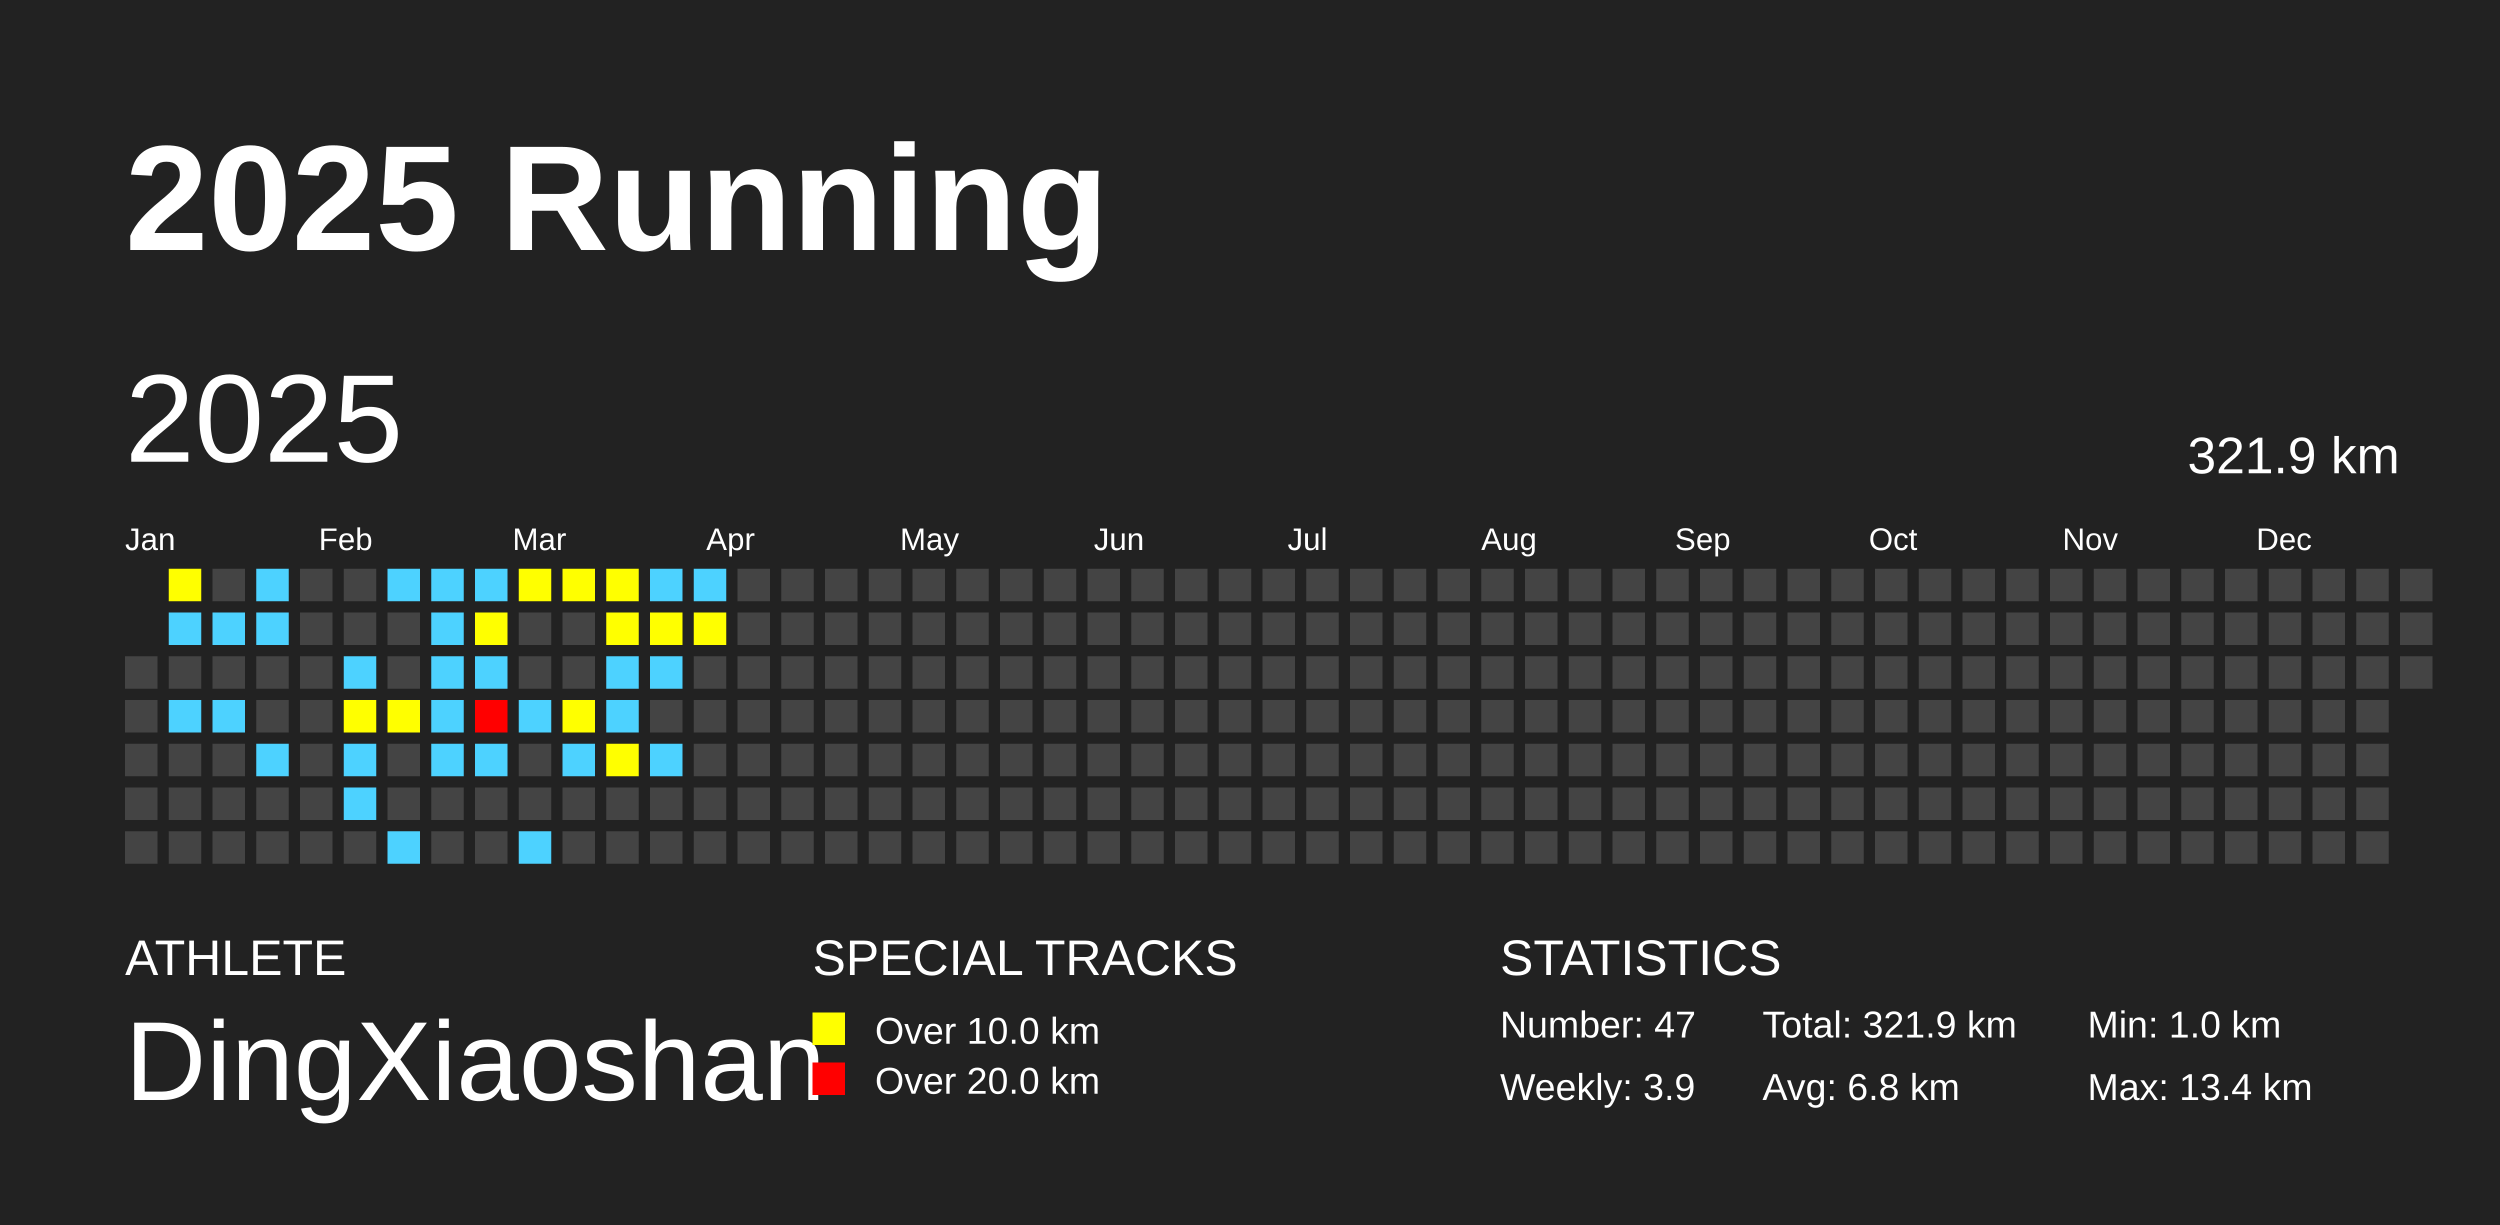
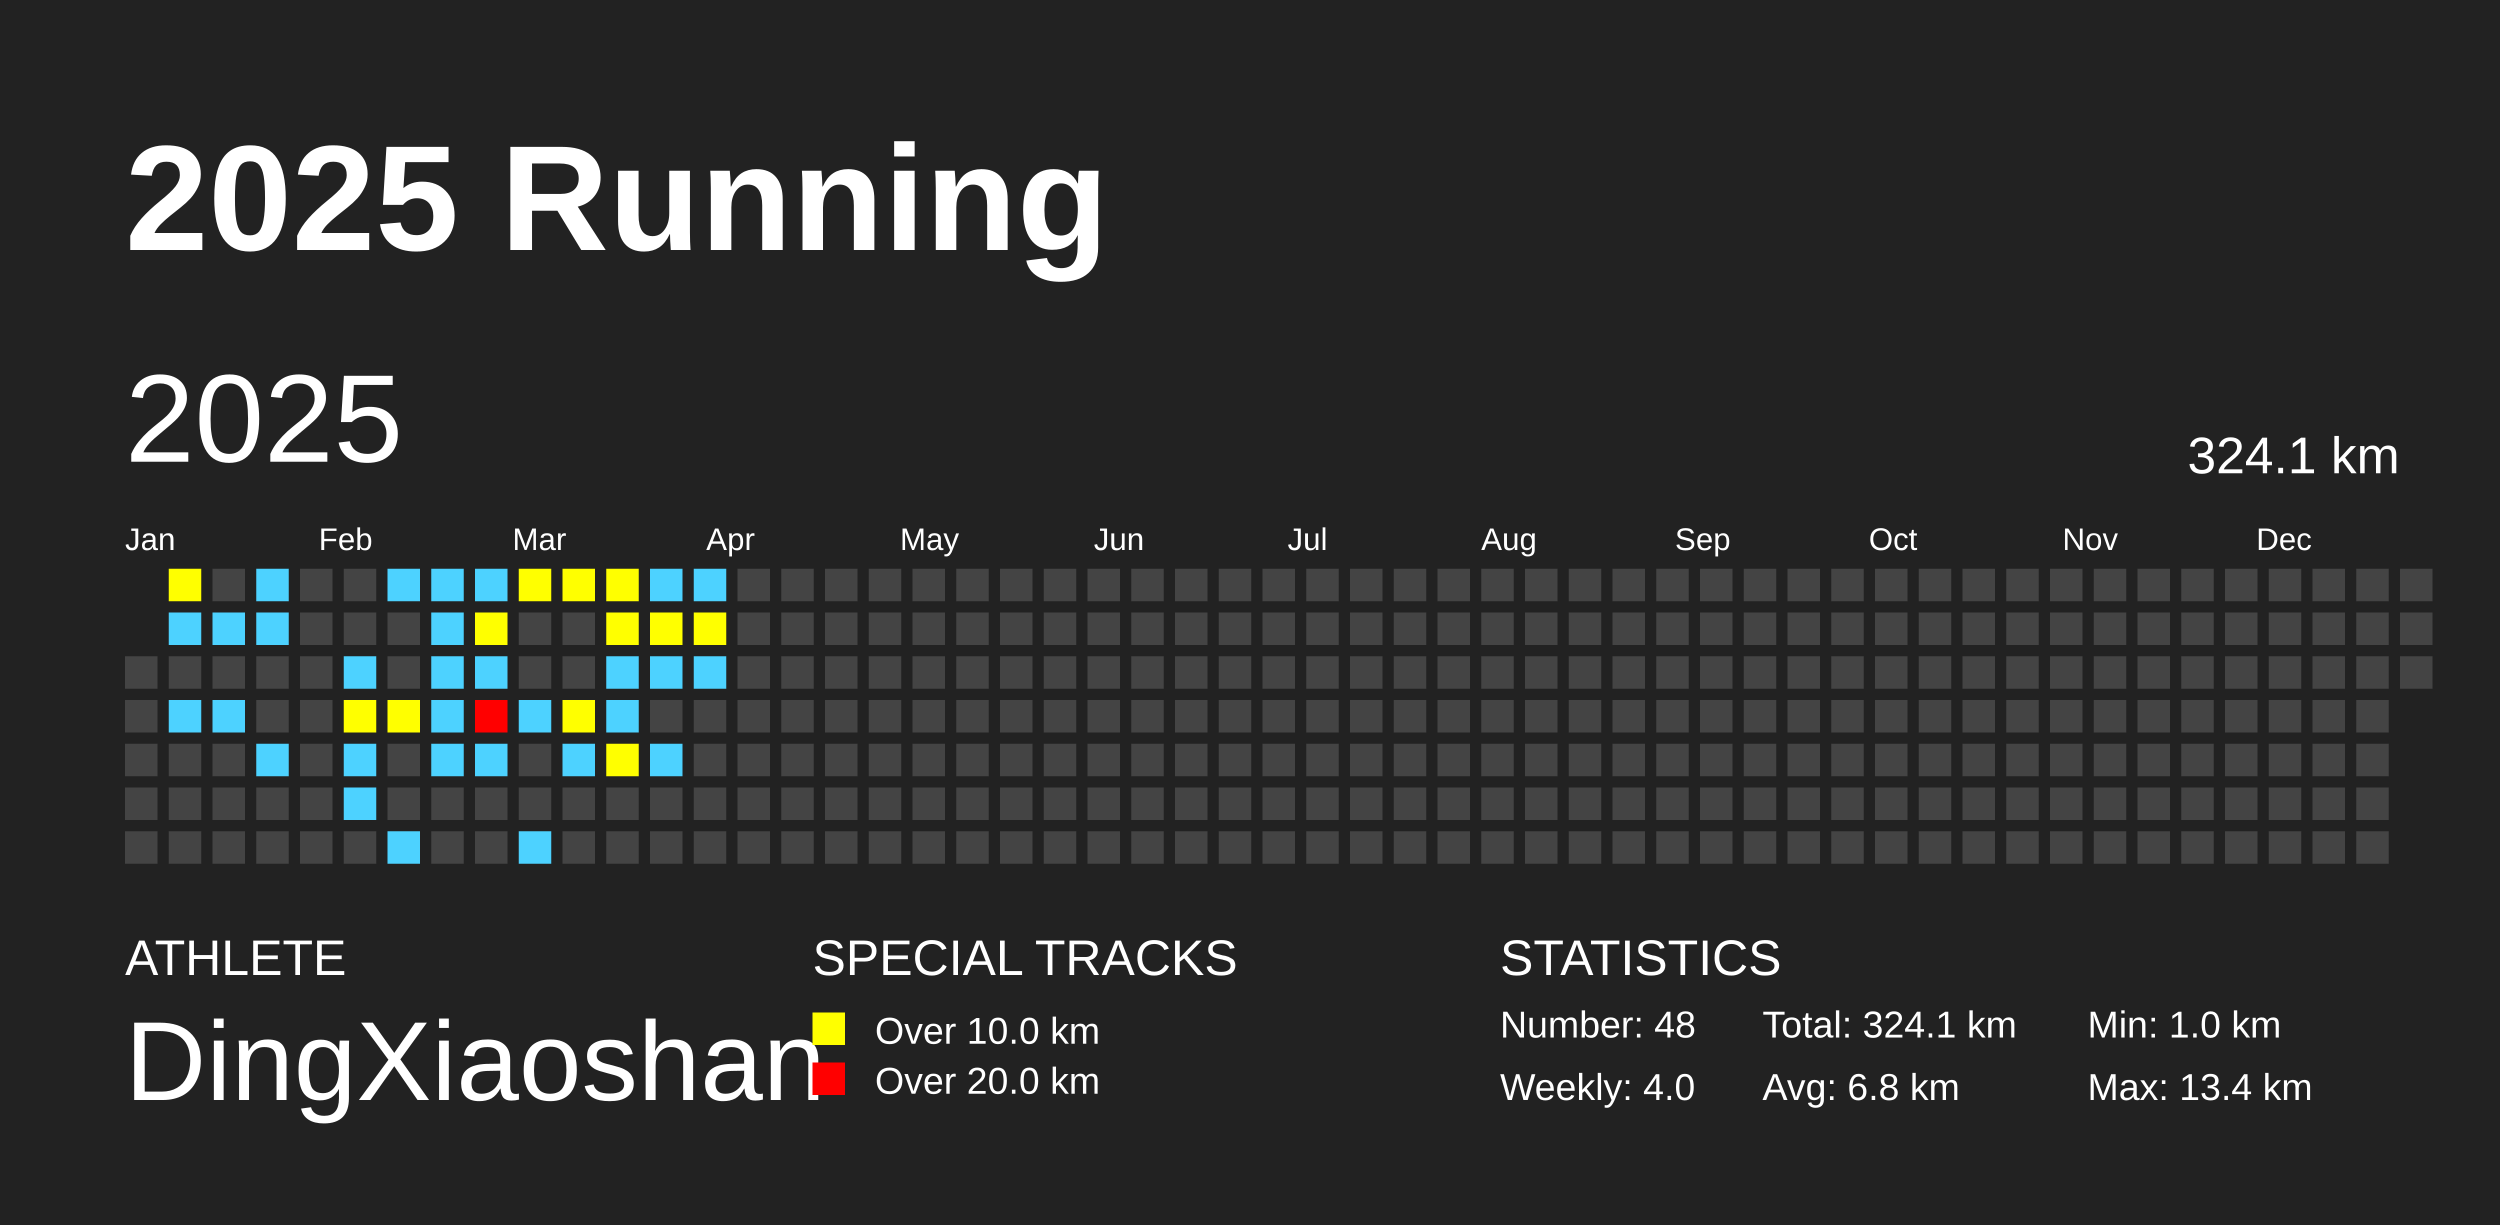
<svg xmlns="http://www.w3.org/2000/svg" baseProfile="full" height="98mm" version="1.1" viewBox="0,0,200,98" width="200mm">
  <defs />
  <rect fill="#222222" height="98" width="200" x="0" y="0" />
  <text fill="#FFFFFF" style="font-size:12px; font-family:Arial; font-weight:bold;" x="10" y="20">2025 Running</text>
  <text fill="#FFFFFF" style="font-size:4px; font-family:Arial" x="10" y="78">ATHLETE</text>
  <text fill="#FFFFFF" style="font-size:9px; font-family:Arial" x="10" y="88">DingXiaoshan</text>
  <text fill="#FFFFFF" style="font-size:4px; font-family:Arial" x="65" y="78">SPECIAL TRACKS</text>
  <rect fill="yellow" height="2.6" width="2.6" x="65" y="81" />
  <text fill="#FFFFFF" style="font-size:3px; font-family:Arial" x="70" y="83.5">Over 10.0 km</text>
  <rect fill="red" height="2.6" width="2.6" x="65" y="85" />
  <text fill="#FFFFFF" style="font-size:3px; font-family:Arial" x="70" y="87.5">Over 20.0 km</text>
  <text fill="#FFFFFF" style="font-size:4px; font-family:Arial" x="120" y="78">STATISTICS</text>
-   <text fill="#FFFFFF" style="font-size:3px; font-family:Arial" x="120" y="83">Number: 47</text>
-   <text fill="#FFFFFF" style="font-size:3px; font-family:Arial" x="120" y="88">Weekly: 3.9</text>
-   <text fill="#FFFFFF" style="font-size:3px; font-family:Arial" x="141" y="83">Total: 321.9 km</text>
+   <text fill="#FFFFFF" style="font-size:3px; font-family:Arial" x="120" y="83">Number: 48</text>
+   <text fill="#FFFFFF" style="font-size:3px; font-family:Arial" x="120" y="88">Weekly: 4.0</text>
+   <text fill="#FFFFFF" style="font-size:3px; font-family:Arial" x="141" y="83">Total: 324.1 km</text>
  <text fill="#FFFFFF" style="font-size:3px; font-family:Arial" x="141" y="88">Avg: 6.8 km</text>
  <text fill="#FFFFFF" style="font-size:3px; font-family:Arial" x="167" y="83">Min: 1.0 km</text>
  <text fill="#FFFFFF" style="font-size:3px; font-family:Arial" x="167" y="88">Max: 13.4 km</text>
  <text dominant-baseline="hanging" fill="#FFFFFF" style="font-size:10.0px; font-family:Arial;" x="10" y="30">2025</text>
-   <text dominant-baseline="hanging" fill="#FFFFFF" style="font-size:4.125px; font-family:Arial;" x="175" y="35">321.9 km</text>
+   <text dominant-baseline="hanging" fill="#FFFFFF" style="font-size:4.125px; font-family:Arial;" x="175" y="35">324.1 km</text>
  <text fill="#FFFFFF" style="font-size:2.5px; font-family:Arial" x="10.0" y="44">Jan</text>
  <text fill="#FFFFFF" style="font-size:2.5px; font-family:Arial" x="25.5" y="44">Feb</text>
  <text fill="#FFFFFF" style="font-size:2.5px; font-family:Arial" x="41.0" y="44">Mar</text>
  <text fill="#FFFFFF" style="font-size:2.5px; font-family:Arial" x="56.5" y="44">Apr</text>
  <text fill="#FFFFFF" style="font-size:2.5px; font-family:Arial" x="72.0" y="44">May</text>
  <text fill="#FFFFFF" style="font-size:2.5px; font-family:Arial" x="87.5" y="44">Jun</text>
  <text fill="#FFFFFF" style="font-size:2.5px; font-family:Arial" x="103.0" y="44">Jul</text>
  <text fill="#FFFFFF" style="font-size:2.5px; font-family:Arial" x="118.5" y="44">Aug</text>
  <text fill="#FFFFFF" style="font-size:2.5px; font-family:Arial" x="134.0" y="44">Sep</text>
  <text fill="#FFFFFF" style="font-size:2.5px; font-family:Arial" x="149.5" y="44">Oct</text>
  <text fill="#FFFFFF" style="font-size:2.5px; font-family:Arial" x="165.0" y="44">Nov</text>
  <text fill="#FFFFFF" style="font-size:2.5px; font-family:Arial" x="180.5" y="44">Dec</text>
  <rect fill="#444444" height="2.6" width="2.6" x="10.0" y="52.5" />
  <rect fill="#444444" height="2.6" width="2.6" x="10.0" y="56.0" />
  <rect fill="#444444" height="2.6" width="2.6" x="10.0" y="59.5" />
  <rect fill="#444444" height="2.6" width="2.6" x="10.0" y="63.0" />
  <rect fill="#444444" height="2.6" width="2.6" x="10.0" y="66.5" />
  <rect fill="yellow" height="2.6" width="2.6" x="13.5" y="45.5" />
  <rect fill="#4DD2FF" height="2.6" width="2.6" x="13.5" y="49.0" />
  <rect fill="#444444" height="2.6" width="2.6" x="13.5" y="52.5" />
  <rect fill="#4DD2FF" height="2.6" width="2.6" x="13.5" y="56.0" />
  <rect fill="#444444" height="2.6" width="2.6" x="13.5" y="59.5" />
  <rect fill="#444444" height="2.6" width="2.6" x="13.5" y="63.0" />
  <rect fill="#444444" height="2.6" width="2.6" x="13.5" y="66.5" />
  <rect fill="#444444" height="2.6" width="2.6" x="17.0" y="45.5" />
  <rect fill="#4DD2FF" height="2.6" width="2.6" x="17.0" y="49.0" />
  <rect fill="#444444" height="2.6" width="2.6" x="17.0" y="52.5" />
  <rect fill="#4DD2FF" height="2.6" width="2.6" x="17.0" y="56.0" />
  <rect fill="#444444" height="2.6" width="2.6" x="17.0" y="59.5" />
  <rect fill="#444444" height="2.6" width="2.6" x="17.0" y="63.0" />
  <rect fill="#444444" height="2.6" width="2.6" x="17.0" y="66.5" />
  <rect fill="#4DD2FF" height="2.6" width="2.6" x="20.5" y="45.5" />
  <rect fill="#4DD2FF" height="2.6" width="2.6" x="20.5" y="49.0" />
  <rect fill="#444444" height="2.6" width="2.6" x="20.5" y="52.5" />
  <rect fill="#444444" height="2.6" width="2.6" x="20.5" y="56.0" />
  <rect fill="#4DD2FF" height="2.6" width="2.6" x="20.5" y="59.5" />
  <rect fill="#444444" height="2.6" width="2.6" x="20.5" y="63.0" />
  <rect fill="#444444" height="2.6" width="2.6" x="20.5" y="66.5" />
  <rect fill="#444444" height="2.6" width="2.6" x="24.0" y="45.5" />
  <rect fill="#444444" height="2.6" width="2.6" x="24.0" y="49.0" />
  <rect fill="#444444" height="2.6" width="2.6" x="24.0" y="52.5" />
  <rect fill="#444444" height="2.6" width="2.6" x="24.0" y="56.0" />
  <rect fill="#444444" height="2.6" width="2.6" x="24.0" y="59.5" />
  <rect fill="#444444" height="2.6" width="2.6" x="24.0" y="63.0" />
  <rect fill="#444444" height="2.6" width="2.6" x="24.0" y="66.5" />
  <rect fill="#444444" height="2.6" width="2.6" x="27.5" y="45.5" />
  <rect fill="#444444" height="2.6" width="2.6" x="27.5" y="49.0" />
  <rect fill="#4DD2FF" height="2.6" width="2.6" x="27.5" y="52.5" />
  <rect fill="yellow" height="2.6" width="2.6" x="27.5" y="56.0" />
  <rect fill="#4DD2FF" height="2.6" width="2.6" x="27.5" y="59.5" />
  <rect fill="#4DD2FF" height="2.6" width="2.6" x="27.5" y="63.0" />
  <rect fill="#444444" height="2.6" width="2.6" x="27.5" y="66.5" />
  <rect fill="#4DD2FF" height="2.6" width="2.6" x="31.0" y="45.5" />
  <rect fill="#444444" height="2.6" width="2.6" x="31.0" y="49.0" />
  <rect fill="#444444" height="2.6" width="2.6" x="31.0" y="52.5" />
  <rect fill="yellow" height="2.6" width="2.6" x="31.0" y="56.0" />
  <rect fill="#444444" height="2.6" width="2.6" x="31.0" y="59.5" />
  <rect fill="#444444" height="2.6" width="2.6" x="31.0" y="63.0" />
  <rect fill="#4DD2FF" height="2.6" width="2.6" x="31.0" y="66.5" />
  <rect fill="#4DD2FF" height="2.6" width="2.6" x="34.5" y="45.5" />
  <rect fill="#4DD2FF" height="2.6" width="2.6" x="34.5" y="49.0" />
  <rect fill="#4DD2FF" height="2.6" width="2.6" x="34.5" y="52.5" />
  <rect fill="#4DD2FF" height="2.6" width="2.6" x="34.5" y="56.0" />
  <rect fill="#4DD2FF" height="2.6" width="2.6" x="34.5" y="59.5" />
  <rect fill="#444444" height="2.6" width="2.6" x="34.5" y="63.0" />
  <rect fill="#444444" height="2.6" width="2.6" x="34.5" y="66.5" />
  <rect fill="#4DD2FF" height="2.6" width="2.6" x="38.0" y="45.5" />
  <rect fill="yellow" height="2.6" width="2.6" x="38.0" y="49.0" />
  <rect fill="#4DD2FF" height="2.6" width="2.6" x="38.0" y="52.5" />
  <rect fill="red" height="2.6" width="2.6" x="38.0" y="56.0" />
  <rect fill="#4DD2FF" height="2.6" width="2.6" x="38.0" y="59.5" />
  <rect fill="#444444" height="2.6" width="2.6" x="38.0" y="63.0" />
  <rect fill="#444444" height="2.6" width="2.6" x="38.0" y="66.5" />
  <rect fill="yellow" height="2.6" width="2.6" x="41.5" y="45.5" />
  <rect fill="#444444" height="2.6" width="2.6" x="41.5" y="49.0" />
  <rect fill="#444444" height="2.6" width="2.6" x="41.5" y="52.5" />
  <rect fill="#4DD2FF" height="2.6" width="2.6" x="41.5" y="56.0" />
  <rect fill="#444444" height="2.6" width="2.6" x="41.5" y="59.5" />
  <rect fill="#444444" height="2.6" width="2.6" x="41.5" y="63.0" />
  <rect fill="#4DD2FF" height="2.6" width="2.6" x="41.5" y="66.5" />
  <rect fill="yellow" height="2.6" width="2.6" x="45.0" y="45.5" />
  <rect fill="#444444" height="2.6" width="2.6" x="45.0" y="49.0" />
  <rect fill="#444444" height="2.6" width="2.6" x="45.0" y="52.5" />
  <rect fill="yellow" height="2.6" width="2.6" x="45.0" y="56.0" />
  <rect fill="#4DD2FF" height="2.6" width="2.6" x="45.0" y="59.5" />
  <rect fill="#444444" height="2.6" width="2.6" x="45.0" y="63.0" />
  <rect fill="#444444" height="2.6" width="2.6" x="45.0" y="66.5" />
  <rect fill="yellow" height="2.6" width="2.6" x="48.5" y="45.5" />
  <rect fill="yellow" height="2.6" width="2.6" x="48.5" y="49.0" />
  <rect fill="#4DD2FF" height="2.6" width="2.6" x="48.5" y="52.5" />
  <rect fill="#4DD2FF" height="2.6" width="2.6" x="48.5" y="56.0" />
  <rect fill="yellow" height="2.6" width="2.6" x="48.5" y="59.5" />
  <rect fill="#444444" height="2.6" width="2.6" x="48.5" y="63.0" />
  <rect fill="#444444" height="2.6" width="2.6" x="48.5" y="66.5" />
  <rect fill="#4DD2FF" height="2.6" width="2.6" x="52.0" y="45.5" />
  <rect fill="yellow" height="2.6" width="2.6" x="52.0" y="49.0" />
  <rect fill="#4DD2FF" height="2.6" width="2.6" x="52.0" y="52.5" />
  <rect fill="#444444" height="2.6" width="2.6" x="52.0" y="56.0" />
  <rect fill="#4DD2FF" height="2.6" width="2.6" x="52.0" y="59.5" />
  <rect fill="#444444" height="2.6" width="2.6" x="52.0" y="63.0" />
  <rect fill="#444444" height="2.6" width="2.6" x="52.0" y="66.5" />
  <rect fill="#4DD2FF" height="2.6" width="2.6" x="55.5" y="45.5" />
  <rect fill="yellow" height="2.6" width="2.6" x="55.5" y="49.0" />
-   <rect fill="#444444" height="2.6" width="2.6" x="55.5" y="52.5" />
+   <rect fill="#4DD2FF" height="2.6" width="2.6" x="55.5" y="52.5" />
  <rect fill="#444444" height="2.6" width="2.6" x="55.5" y="56.0" />
  <rect fill="#444444" height="2.6" width="2.6" x="55.5" y="59.5" />
  <rect fill="#444444" height="2.6" width="2.6" x="55.5" y="63.0" />
  <rect fill="#444444" height="2.6" width="2.6" x="55.5" y="66.5" />
  <rect fill="#444444" height="2.6" width="2.6" x="59.0" y="45.5" />
  <rect fill="#444444" height="2.6" width="2.6" x="59.0" y="49.0" />
  <rect fill="#444444" height="2.6" width="2.6" x="59.0" y="52.5" />
  <rect fill="#444444" height="2.6" width="2.6" x="59.0" y="56.0" />
  <rect fill="#444444" height="2.6" width="2.6" x="59.0" y="59.5" />
  <rect fill="#444444" height="2.6" width="2.6" x="59.0" y="63.0" />
  <rect fill="#444444" height="2.6" width="2.6" x="59.0" y="66.5" />
  <rect fill="#444444" height="2.6" width="2.6" x="62.5" y="45.5" />
  <rect fill="#444444" height="2.6" width="2.6" x="62.5" y="49.0" />
  <rect fill="#444444" height="2.6" width="2.6" x="62.5" y="52.5" />
  <rect fill="#444444" height="2.6" width="2.6" x="62.5" y="56.0" />
  <rect fill="#444444" height="2.6" width="2.6" x="62.5" y="59.5" />
  <rect fill="#444444" height="2.6" width="2.6" x="62.5" y="63.0" />
  <rect fill="#444444" height="2.6" width="2.6" x="62.5" y="66.5" />
  <rect fill="#444444" height="2.6" width="2.6" x="66.0" y="45.5" />
  <rect fill="#444444" height="2.6" width="2.6" x="66.0" y="49.0" />
  <rect fill="#444444" height="2.6" width="2.6" x="66.0" y="52.5" />
  <rect fill="#444444" height="2.6" width="2.6" x="66.0" y="56.0" />
  <rect fill="#444444" height="2.6" width="2.6" x="66.0" y="59.5" />
  <rect fill="#444444" height="2.6" width="2.6" x="66.0" y="63.0" />
  <rect fill="#444444" height="2.6" width="2.6" x="66.0" y="66.5" />
  <rect fill="#444444" height="2.6" width="2.6" x="69.5" y="45.5" />
  <rect fill="#444444" height="2.6" width="2.6" x="69.5" y="49.0" />
  <rect fill="#444444" height="2.6" width="2.6" x="69.5" y="52.5" />
  <rect fill="#444444" height="2.6" width="2.6" x="69.5" y="56.0" />
  <rect fill="#444444" height="2.6" width="2.6" x="69.5" y="59.5" />
  <rect fill="#444444" height="2.6" width="2.6" x="69.5" y="63.0" />
  <rect fill="#444444" height="2.6" width="2.6" x="69.5" y="66.5" />
  <rect fill="#444444" height="2.6" width="2.6" x="73.0" y="45.5" />
  <rect fill="#444444" height="2.6" width="2.6" x="73.0" y="49.0" />
  <rect fill="#444444" height="2.6" width="2.6" x="73.0" y="52.5" />
  <rect fill="#444444" height="2.6" width="2.6" x="73.0" y="56.0" />
  <rect fill="#444444" height="2.6" width="2.6" x="73.0" y="59.5" />
  <rect fill="#444444" height="2.6" width="2.6" x="73.0" y="63.0" />
  <rect fill="#444444" height="2.6" width="2.6" x="73.0" y="66.5" />
  <rect fill="#444444" height="2.6" width="2.6" x="76.5" y="45.5" />
  <rect fill="#444444" height="2.6" width="2.6" x="76.5" y="49.0" />
  <rect fill="#444444" height="2.6" width="2.6" x="76.5" y="52.5" />
  <rect fill="#444444" height="2.6" width="2.6" x="76.5" y="56.0" />
  <rect fill="#444444" height="2.6" width="2.6" x="76.5" y="59.5" />
  <rect fill="#444444" height="2.6" width="2.6" x="76.5" y="63.0" />
  <rect fill="#444444" height="2.6" width="2.6" x="76.5" y="66.5" />
  <rect fill="#444444" height="2.6" width="2.6" x="80.0" y="45.5" />
  <rect fill="#444444" height="2.6" width="2.6" x="80.0" y="49.0" />
  <rect fill="#444444" height="2.6" width="2.6" x="80.0" y="52.5" />
  <rect fill="#444444" height="2.6" width="2.6" x="80.0" y="56.0" />
  <rect fill="#444444" height="2.6" width="2.6" x="80.0" y="59.5" />
  <rect fill="#444444" height="2.6" width="2.6" x="80.0" y="63.0" />
  <rect fill="#444444" height="2.6" width="2.6" x="80.0" y="66.5" />
  <rect fill="#444444" height="2.6" width="2.6" x="83.5" y="45.5" />
  <rect fill="#444444" height="2.6" width="2.6" x="83.5" y="49.0" />
  <rect fill="#444444" height="2.6" width="2.6" x="83.5" y="52.5" />
  <rect fill="#444444" height="2.6" width="2.6" x="83.5" y="56.0" />
  <rect fill="#444444" height="2.6" width="2.6" x="83.5" y="59.5" />
  <rect fill="#444444" height="2.6" width="2.6" x="83.5" y="63.0" />
  <rect fill="#444444" height="2.6" width="2.6" x="83.5" y="66.5" />
  <rect fill="#444444" height="2.6" width="2.6" x="87.0" y="45.5" />
  <rect fill="#444444" height="2.6" width="2.6" x="87.0" y="49.0" />
  <rect fill="#444444" height="2.6" width="2.6" x="87.0" y="52.5" />
  <rect fill="#444444" height="2.6" width="2.6" x="87.0" y="56.0" />
  <rect fill="#444444" height="2.6" width="2.6" x="87.0" y="59.5" />
  <rect fill="#444444" height="2.6" width="2.6" x="87.0" y="63.0" />
  <rect fill="#444444" height="2.6" width="2.6" x="87.0" y="66.5" />
  <rect fill="#444444" height="2.6" width="2.6" x="90.5" y="45.5" />
  <rect fill="#444444" height="2.6" width="2.6" x="90.5" y="49.0" />
  <rect fill="#444444" height="2.6" width="2.6" x="90.5" y="52.5" />
  <rect fill="#444444" height="2.6" width="2.6" x="90.5" y="56.0" />
  <rect fill="#444444" height="2.6" width="2.6" x="90.5" y="59.5" />
  <rect fill="#444444" height="2.6" width="2.6" x="90.5" y="63.0" />
  <rect fill="#444444" height="2.6" width="2.6" x="90.5" y="66.5" />
  <rect fill="#444444" height="2.6" width="2.6" x="94.0" y="45.5" />
  <rect fill="#444444" height="2.6" width="2.6" x="94.0" y="49.0" />
  <rect fill="#444444" height="2.6" width="2.6" x="94.0" y="52.5" />
  <rect fill="#444444" height="2.6" width="2.6" x="94.0" y="56.0" />
  <rect fill="#444444" height="2.6" width="2.6" x="94.0" y="59.5" />
  <rect fill="#444444" height="2.6" width="2.6" x="94.0" y="63.0" />
  <rect fill="#444444" height="2.6" width="2.6" x="94.0" y="66.5" />
  <rect fill="#444444" height="2.6" width="2.6" x="97.5" y="45.5" />
  <rect fill="#444444" height="2.6" width="2.6" x="97.5" y="49.0" />
  <rect fill="#444444" height="2.6" width="2.6" x="97.5" y="52.5" />
  <rect fill="#444444" height="2.6" width="2.6" x="97.5" y="56.0" />
  <rect fill="#444444" height="2.6" width="2.6" x="97.5" y="59.5" />
  <rect fill="#444444" height="2.6" width="2.6" x="97.5" y="63.0" />
  <rect fill="#444444" height="2.6" width="2.6" x="97.5" y="66.5" />
  <rect fill="#444444" height="2.6" width="2.6" x="101.0" y="45.5" />
  <rect fill="#444444" height="2.6" width="2.6" x="101.0" y="49.0" />
  <rect fill="#444444" height="2.6" width="2.6" x="101.0" y="52.5" />
  <rect fill="#444444" height="2.6" width="2.6" x="101.0" y="56.0" />
  <rect fill="#444444" height="2.6" width="2.6" x="101.0" y="59.5" />
  <rect fill="#444444" height="2.6" width="2.6" x="101.0" y="63.0" />
  <rect fill="#444444" height="2.6" width="2.6" x="101.0" y="66.5" />
  <rect fill="#444444" height="2.6" width="2.6" x="104.5" y="45.5" />
  <rect fill="#444444" height="2.6" width="2.6" x="104.5" y="49.0" />
  <rect fill="#444444" height="2.6" width="2.6" x="104.5" y="52.5" />
  <rect fill="#444444" height="2.6" width="2.6" x="104.5" y="56.0" />
  <rect fill="#444444" height="2.6" width="2.6" x="104.5" y="59.5" />
  <rect fill="#444444" height="2.6" width="2.6" x="104.5" y="63.0" />
  <rect fill="#444444" height="2.6" width="2.6" x="104.5" y="66.5" />
  <rect fill="#444444" height="2.6" width="2.6" x="108.0" y="45.5" />
  <rect fill="#444444" height="2.6" width="2.6" x="108.0" y="49.0" />
  <rect fill="#444444" height="2.6" width="2.6" x="108.0" y="52.5" />
  <rect fill="#444444" height="2.6" width="2.6" x="108.0" y="56.0" />
  <rect fill="#444444" height="2.6" width="2.6" x="108.0" y="59.5" />
  <rect fill="#444444" height="2.6" width="2.6" x="108.0" y="63.0" />
  <rect fill="#444444" height="2.6" width="2.6" x="108.0" y="66.5" />
  <rect fill="#444444" height="2.6" width="2.6" x="111.5" y="45.5" />
  <rect fill="#444444" height="2.6" width="2.6" x="111.5" y="49.0" />
  <rect fill="#444444" height="2.6" width="2.6" x="111.5" y="52.5" />
  <rect fill="#444444" height="2.6" width="2.6" x="111.5" y="56.0" />
  <rect fill="#444444" height="2.6" width="2.6" x="111.5" y="59.5" />
  <rect fill="#444444" height="2.6" width="2.6" x="111.5" y="63.0" />
  <rect fill="#444444" height="2.6" width="2.6" x="111.5" y="66.5" />
  <rect fill="#444444" height="2.6" width="2.6" x="115.0" y="45.5" />
  <rect fill="#444444" height="2.6" width="2.6" x="115.0" y="49.0" />
  <rect fill="#444444" height="2.6" width="2.6" x="115.0" y="52.5" />
  <rect fill="#444444" height="2.6" width="2.6" x="115.0" y="56.0" />
  <rect fill="#444444" height="2.6" width="2.6" x="115.0" y="59.5" />
  <rect fill="#444444" height="2.6" width="2.6" x="115.0" y="63.0" />
  <rect fill="#444444" height="2.6" width="2.6" x="115.0" y="66.5" />
  <rect fill="#444444" height="2.6" width="2.6" x="118.5" y="45.5" />
  <rect fill="#444444" height="2.6" width="2.6" x="118.5" y="49.0" />
  <rect fill="#444444" height="2.6" width="2.6" x="118.5" y="52.5" />
  <rect fill="#444444" height="2.6" width="2.6" x="118.5" y="56.0" />
  <rect fill="#444444" height="2.6" width="2.6" x="118.5" y="59.5" />
  <rect fill="#444444" height="2.6" width="2.6" x="118.5" y="63.0" />
  <rect fill="#444444" height="2.6" width="2.6" x="118.5" y="66.5" />
  <rect fill="#444444" height="2.6" width="2.6" x="122.0" y="45.5" />
  <rect fill="#444444" height="2.6" width="2.6" x="122.0" y="49.0" />
  <rect fill="#444444" height="2.6" width="2.6" x="122.0" y="52.5" />
  <rect fill="#444444" height="2.6" width="2.6" x="122.0" y="56.0" />
  <rect fill="#444444" height="2.6" width="2.6" x="122.0" y="59.5" />
  <rect fill="#444444" height="2.6" width="2.6" x="122.0" y="63.0" />
  <rect fill="#444444" height="2.6" width="2.6" x="122.0" y="66.5" />
  <rect fill="#444444" height="2.6" width="2.6" x="125.5" y="45.5" />
  <rect fill="#444444" height="2.6" width="2.6" x="125.5" y="49.0" />
  <rect fill="#444444" height="2.6" width="2.6" x="125.5" y="52.5" />
  <rect fill="#444444" height="2.6" width="2.6" x="125.5" y="56.0" />
  <rect fill="#444444" height="2.6" width="2.6" x="125.5" y="59.5" />
  <rect fill="#444444" height="2.6" width="2.6" x="125.5" y="63.0" />
  <rect fill="#444444" height="2.6" width="2.6" x="125.5" y="66.5" />
  <rect fill="#444444" height="2.6" width="2.6" x="129.0" y="45.5" />
  <rect fill="#444444" height="2.6" width="2.6" x="129.0" y="49.0" />
  <rect fill="#444444" height="2.6" width="2.6" x="129.0" y="52.5" />
  <rect fill="#444444" height="2.6" width="2.6" x="129.0" y="56.0" />
  <rect fill="#444444" height="2.6" width="2.6" x="129.0" y="59.5" />
  <rect fill="#444444" height="2.6" width="2.6" x="129.0" y="63.0" />
  <rect fill="#444444" height="2.6" width="2.6" x="129.0" y="66.5" />
  <rect fill="#444444" height="2.6" width="2.6" x="132.5" y="45.5" />
  <rect fill="#444444" height="2.6" width="2.6" x="132.5" y="49.0" />
  <rect fill="#444444" height="2.6" width="2.6" x="132.5" y="52.5" />
  <rect fill="#444444" height="2.6" width="2.6" x="132.5" y="56.0" />
  <rect fill="#444444" height="2.6" width="2.6" x="132.5" y="59.5" />
  <rect fill="#444444" height="2.6" width="2.6" x="132.5" y="63.0" />
  <rect fill="#444444" height="2.6" width="2.6" x="132.5" y="66.5" />
  <rect fill="#444444" height="2.6" width="2.6" x="136.0" y="45.5" />
  <rect fill="#444444" height="2.6" width="2.6" x="136.0" y="49.0" />
  <rect fill="#444444" height="2.6" width="2.6" x="136.0" y="52.5" />
  <rect fill="#444444" height="2.6" width="2.6" x="136.0" y="56.0" />
  <rect fill="#444444" height="2.6" width="2.6" x="136.0" y="59.5" />
  <rect fill="#444444" height="2.6" width="2.6" x="136.0" y="63.0" />
  <rect fill="#444444" height="2.6" width="2.6" x="136.0" y="66.5" />
  <rect fill="#444444" height="2.6" width="2.6" x="139.5" y="45.5" />
  <rect fill="#444444" height="2.6" width="2.6" x="139.5" y="49.0" />
  <rect fill="#444444" height="2.6" width="2.6" x="139.5" y="52.5" />
  <rect fill="#444444" height="2.6" width="2.6" x="139.5" y="56.0" />
  <rect fill="#444444" height="2.6" width="2.6" x="139.5" y="59.5" />
  <rect fill="#444444" height="2.6" width="2.6" x="139.5" y="63.0" />
  <rect fill="#444444" height="2.6" width="2.6" x="139.5" y="66.5" />
  <rect fill="#444444" height="2.6" width="2.6" x="143.0" y="45.5" />
  <rect fill="#444444" height="2.6" width="2.6" x="143.0" y="49.0" />
  <rect fill="#444444" height="2.6" width="2.6" x="143.0" y="52.5" />
  <rect fill="#444444" height="2.6" width="2.6" x="143.0" y="56.0" />
  <rect fill="#444444" height="2.6" width="2.6" x="143.0" y="59.5" />
  <rect fill="#444444" height="2.6" width="2.6" x="143.0" y="63.0" />
  <rect fill="#444444" height="2.6" width="2.6" x="143.0" y="66.5" />
  <rect fill="#444444" height="2.6" width="2.6" x="146.5" y="45.5" />
  <rect fill="#444444" height="2.6" width="2.6" x="146.5" y="49.0" />
  <rect fill="#444444" height="2.6" width="2.6" x="146.5" y="52.5" />
  <rect fill="#444444" height="2.6" width="2.6" x="146.5" y="56.0" />
  <rect fill="#444444" height="2.6" width="2.6" x="146.5" y="59.5" />
  <rect fill="#444444" height="2.6" width="2.6" x="146.5" y="63.0" />
  <rect fill="#444444" height="2.6" width="2.6" x="146.5" y="66.5" />
  <rect fill="#444444" height="2.6" width="2.6" x="150.0" y="45.5" />
  <rect fill="#444444" height="2.6" width="2.6" x="150.0" y="49.0" />
  <rect fill="#444444" height="2.6" width="2.6" x="150.0" y="52.5" />
  <rect fill="#444444" height="2.6" width="2.6" x="150.0" y="56.0" />
  <rect fill="#444444" height="2.6" width="2.6" x="150.0" y="59.5" />
  <rect fill="#444444" height="2.6" width="2.6" x="150.0" y="63.0" />
  <rect fill="#444444" height="2.6" width="2.6" x="150.0" y="66.5" />
  <rect fill="#444444" height="2.6" width="2.6" x="153.5" y="45.5" />
  <rect fill="#444444" height="2.6" width="2.6" x="153.5" y="49.0" />
  <rect fill="#444444" height="2.6" width="2.6" x="153.5" y="52.5" />
  <rect fill="#444444" height="2.6" width="2.6" x="153.5" y="56.0" />
  <rect fill="#444444" height="2.6" width="2.6" x="153.5" y="59.5" />
  <rect fill="#444444" height="2.6" width="2.6" x="153.5" y="63.0" />
  <rect fill="#444444" height="2.6" width="2.6" x="153.5" y="66.5" />
  <rect fill="#444444" height="2.6" width="2.6" x="157.0" y="45.5" />
  <rect fill="#444444" height="2.6" width="2.6" x="157.0" y="49.0" />
  <rect fill="#444444" height="2.6" width="2.6" x="157.0" y="52.5" />
  <rect fill="#444444" height="2.6" width="2.6" x="157.0" y="56.0" />
  <rect fill="#444444" height="2.6" width="2.6" x="157.0" y="59.5" />
  <rect fill="#444444" height="2.6" width="2.6" x="157.0" y="63.0" />
  <rect fill="#444444" height="2.6" width="2.6" x="157.0" y="66.5" />
  <rect fill="#444444" height="2.6" width="2.6" x="160.5" y="45.5" />
  <rect fill="#444444" height="2.6" width="2.6" x="160.5" y="49.0" />
  <rect fill="#444444" height="2.6" width="2.6" x="160.5" y="52.5" />
  <rect fill="#444444" height="2.6" width="2.6" x="160.5" y="56.0" />
  <rect fill="#444444" height="2.6" width="2.6" x="160.5" y="59.5" />
  <rect fill="#444444" height="2.6" width="2.6" x="160.5" y="63.0" />
  <rect fill="#444444" height="2.6" width="2.6" x="160.5" y="66.5" />
  <rect fill="#444444" height="2.6" width="2.6" x="164.0" y="45.5" />
  <rect fill="#444444" height="2.6" width="2.6" x="164.0" y="49.0" />
  <rect fill="#444444" height="2.6" width="2.6" x="164.0" y="52.5" />
  <rect fill="#444444" height="2.6" width="2.6" x="164.0" y="56.0" />
  <rect fill="#444444" height="2.6" width="2.6" x="164.0" y="59.5" />
  <rect fill="#444444" height="2.6" width="2.6" x="164.0" y="63.0" />
  <rect fill="#444444" height="2.6" width="2.6" x="164.0" y="66.5" />
  <rect fill="#444444" height="2.6" width="2.6" x="167.5" y="45.5" />
  <rect fill="#444444" height="2.6" width="2.6" x="167.5" y="49.0" />
  <rect fill="#444444" height="2.6" width="2.6" x="167.5" y="52.5" />
  <rect fill="#444444" height="2.6" width="2.6" x="167.5" y="56.0" />
  <rect fill="#444444" height="2.6" width="2.6" x="167.5" y="59.5" />
  <rect fill="#444444" height="2.6" width="2.6" x="167.5" y="63.0" />
  <rect fill="#444444" height="2.6" width="2.6" x="167.5" y="66.5" />
  <rect fill="#444444" height="2.6" width="2.6" x="171.0" y="45.5" />
  <rect fill="#444444" height="2.6" width="2.6" x="171.0" y="49.0" />
  <rect fill="#444444" height="2.6" width="2.6" x="171.0" y="52.5" />
  <rect fill="#444444" height="2.6" width="2.6" x="171.0" y="56.0" />
  <rect fill="#444444" height="2.6" width="2.6" x="171.0" y="59.5" />
  <rect fill="#444444" height="2.6" width="2.6" x="171.0" y="63.0" />
  <rect fill="#444444" height="2.6" width="2.6" x="171.0" y="66.5" />
  <rect fill="#444444" height="2.6" width="2.6" x="174.5" y="45.5" />
  <rect fill="#444444" height="2.6" width="2.6" x="174.5" y="49.0" />
  <rect fill="#444444" height="2.6" width="2.6" x="174.5" y="52.5" />
  <rect fill="#444444" height="2.6" width="2.6" x="174.5" y="56.0" />
  <rect fill="#444444" height="2.6" width="2.6" x="174.5" y="59.5" />
  <rect fill="#444444" height="2.6" width="2.6" x="174.5" y="63.0" />
  <rect fill="#444444" height="2.6" width="2.6" x="174.5" y="66.5" />
  <rect fill="#444444" height="2.6" width="2.6" x="178.0" y="45.5" />
  <rect fill="#444444" height="2.6" width="2.6" x="178.0" y="49.0" />
  <rect fill="#444444" height="2.6" width="2.6" x="178.0" y="52.5" />
  <rect fill="#444444" height="2.6" width="2.6" x="178.0" y="56.0" />
  <rect fill="#444444" height="2.6" width="2.6" x="178.0" y="59.5" />
  <rect fill="#444444" height="2.6" width="2.6" x="178.0" y="63.0" />
  <rect fill="#444444" height="2.6" width="2.6" x="178.0" y="66.5" />
  <rect fill="#444444" height="2.6" width="2.6" x="181.5" y="45.5" />
  <rect fill="#444444" height="2.6" width="2.6" x="181.5" y="49.0" />
  <rect fill="#444444" height="2.6" width="2.6" x="181.5" y="52.5" />
  <rect fill="#444444" height="2.6" width="2.6" x="181.5" y="56.0" />
  <rect fill="#444444" height="2.6" width="2.6" x="181.5" y="59.5" />
  <rect fill="#444444" height="2.6" width="2.6" x="181.5" y="63.0" />
  <rect fill="#444444" height="2.6" width="2.6" x="181.5" y="66.5" />
  <rect fill="#444444" height="2.6" width="2.6" x="185.0" y="45.5" />
  <rect fill="#444444" height="2.6" width="2.6" x="185.0" y="49.0" />
  <rect fill="#444444" height="2.6" width="2.6" x="185.0" y="52.5" />
  <rect fill="#444444" height="2.6" width="2.6" x="185.0" y="56.0" />
  <rect fill="#444444" height="2.6" width="2.6" x="185.0" y="59.5" />
  <rect fill="#444444" height="2.6" width="2.6" x="185.0" y="63.0" />
  <rect fill="#444444" height="2.6" width="2.6" x="185.0" y="66.5" />
  <rect fill="#444444" height="2.6" width="2.6" x="188.5" y="45.5" />
  <rect fill="#444444" height="2.6" width="2.6" x="188.5" y="49.0" />
  <rect fill="#444444" height="2.6" width="2.6" x="188.5" y="52.5" />
  <rect fill="#444444" height="2.6" width="2.6" x="188.5" y="56.0" />
  <rect fill="#444444" height="2.6" width="2.6" x="188.5" y="59.5" />
  <rect fill="#444444" height="2.6" width="2.6" x="188.5" y="63.0" />
  <rect fill="#444444" height="2.6" width="2.6" x="188.5" y="66.5" />
  <rect fill="#444444" height="2.6" width="2.6" x="192.0" y="45.5" />
  <rect fill="#444444" height="2.6" width="2.6" x="192.0" y="49.0" />
  <rect fill="#444444" height="2.6" width="2.6" x="192.0" y="52.5" />
</svg>
